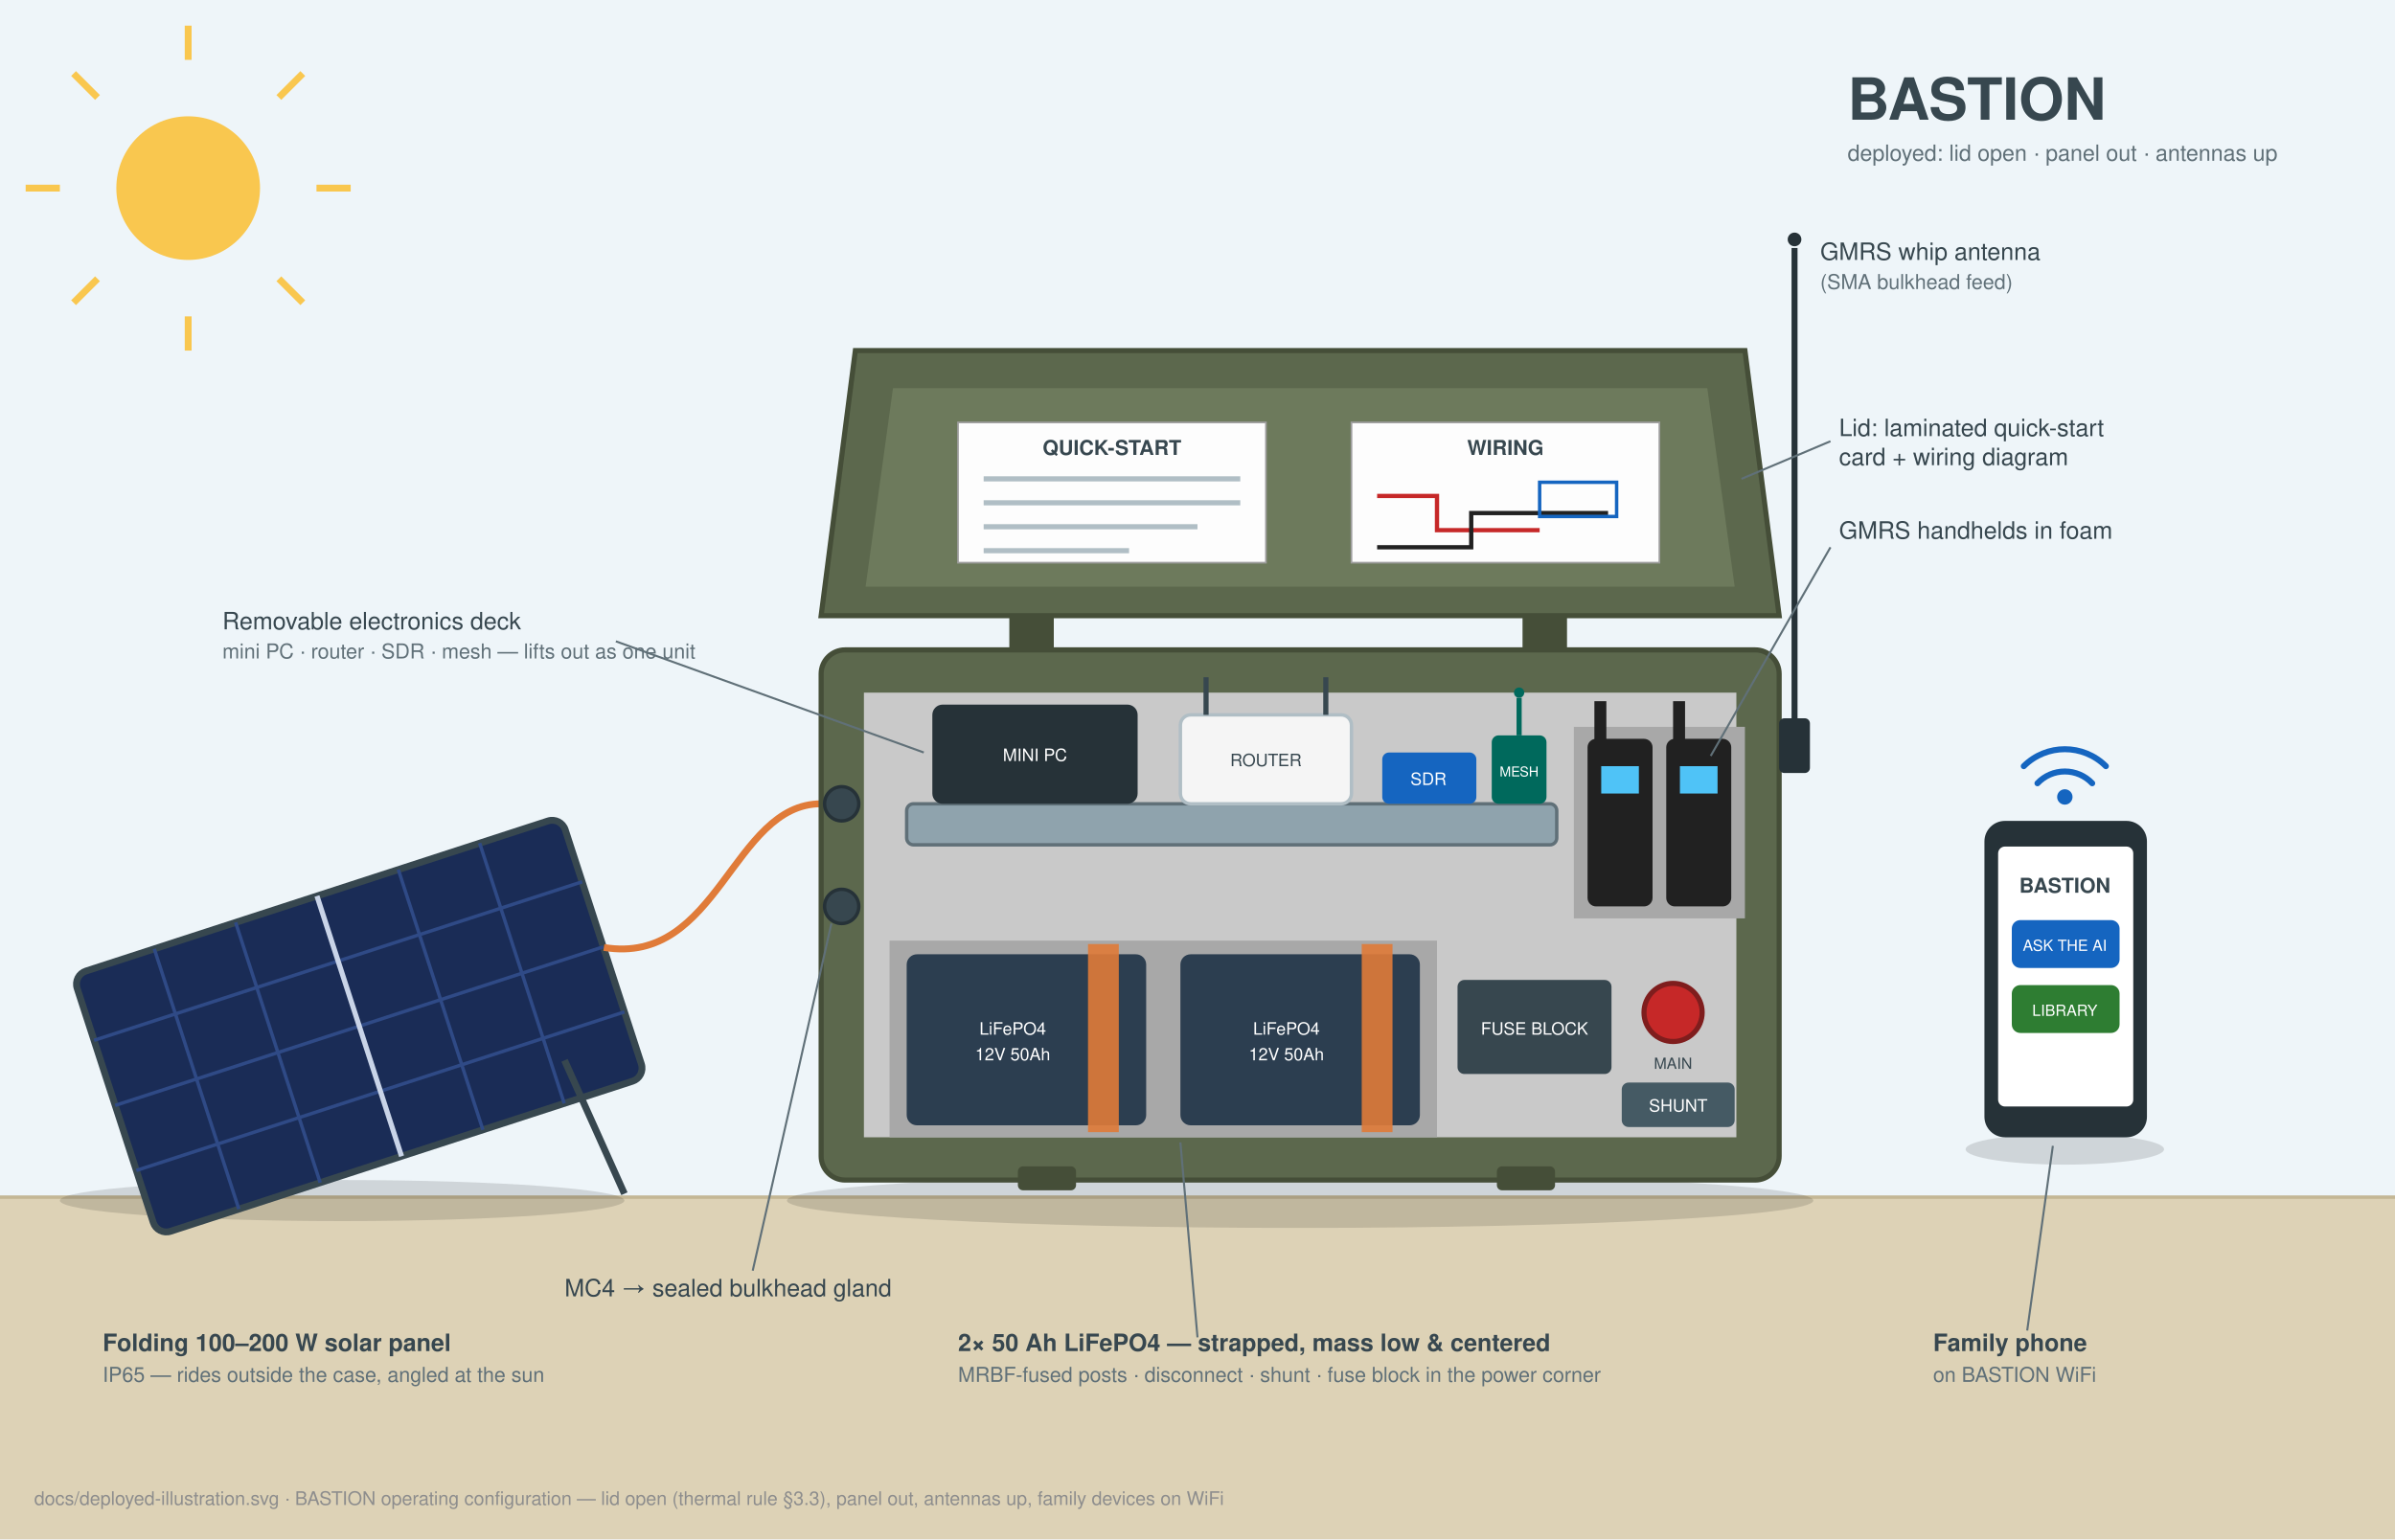
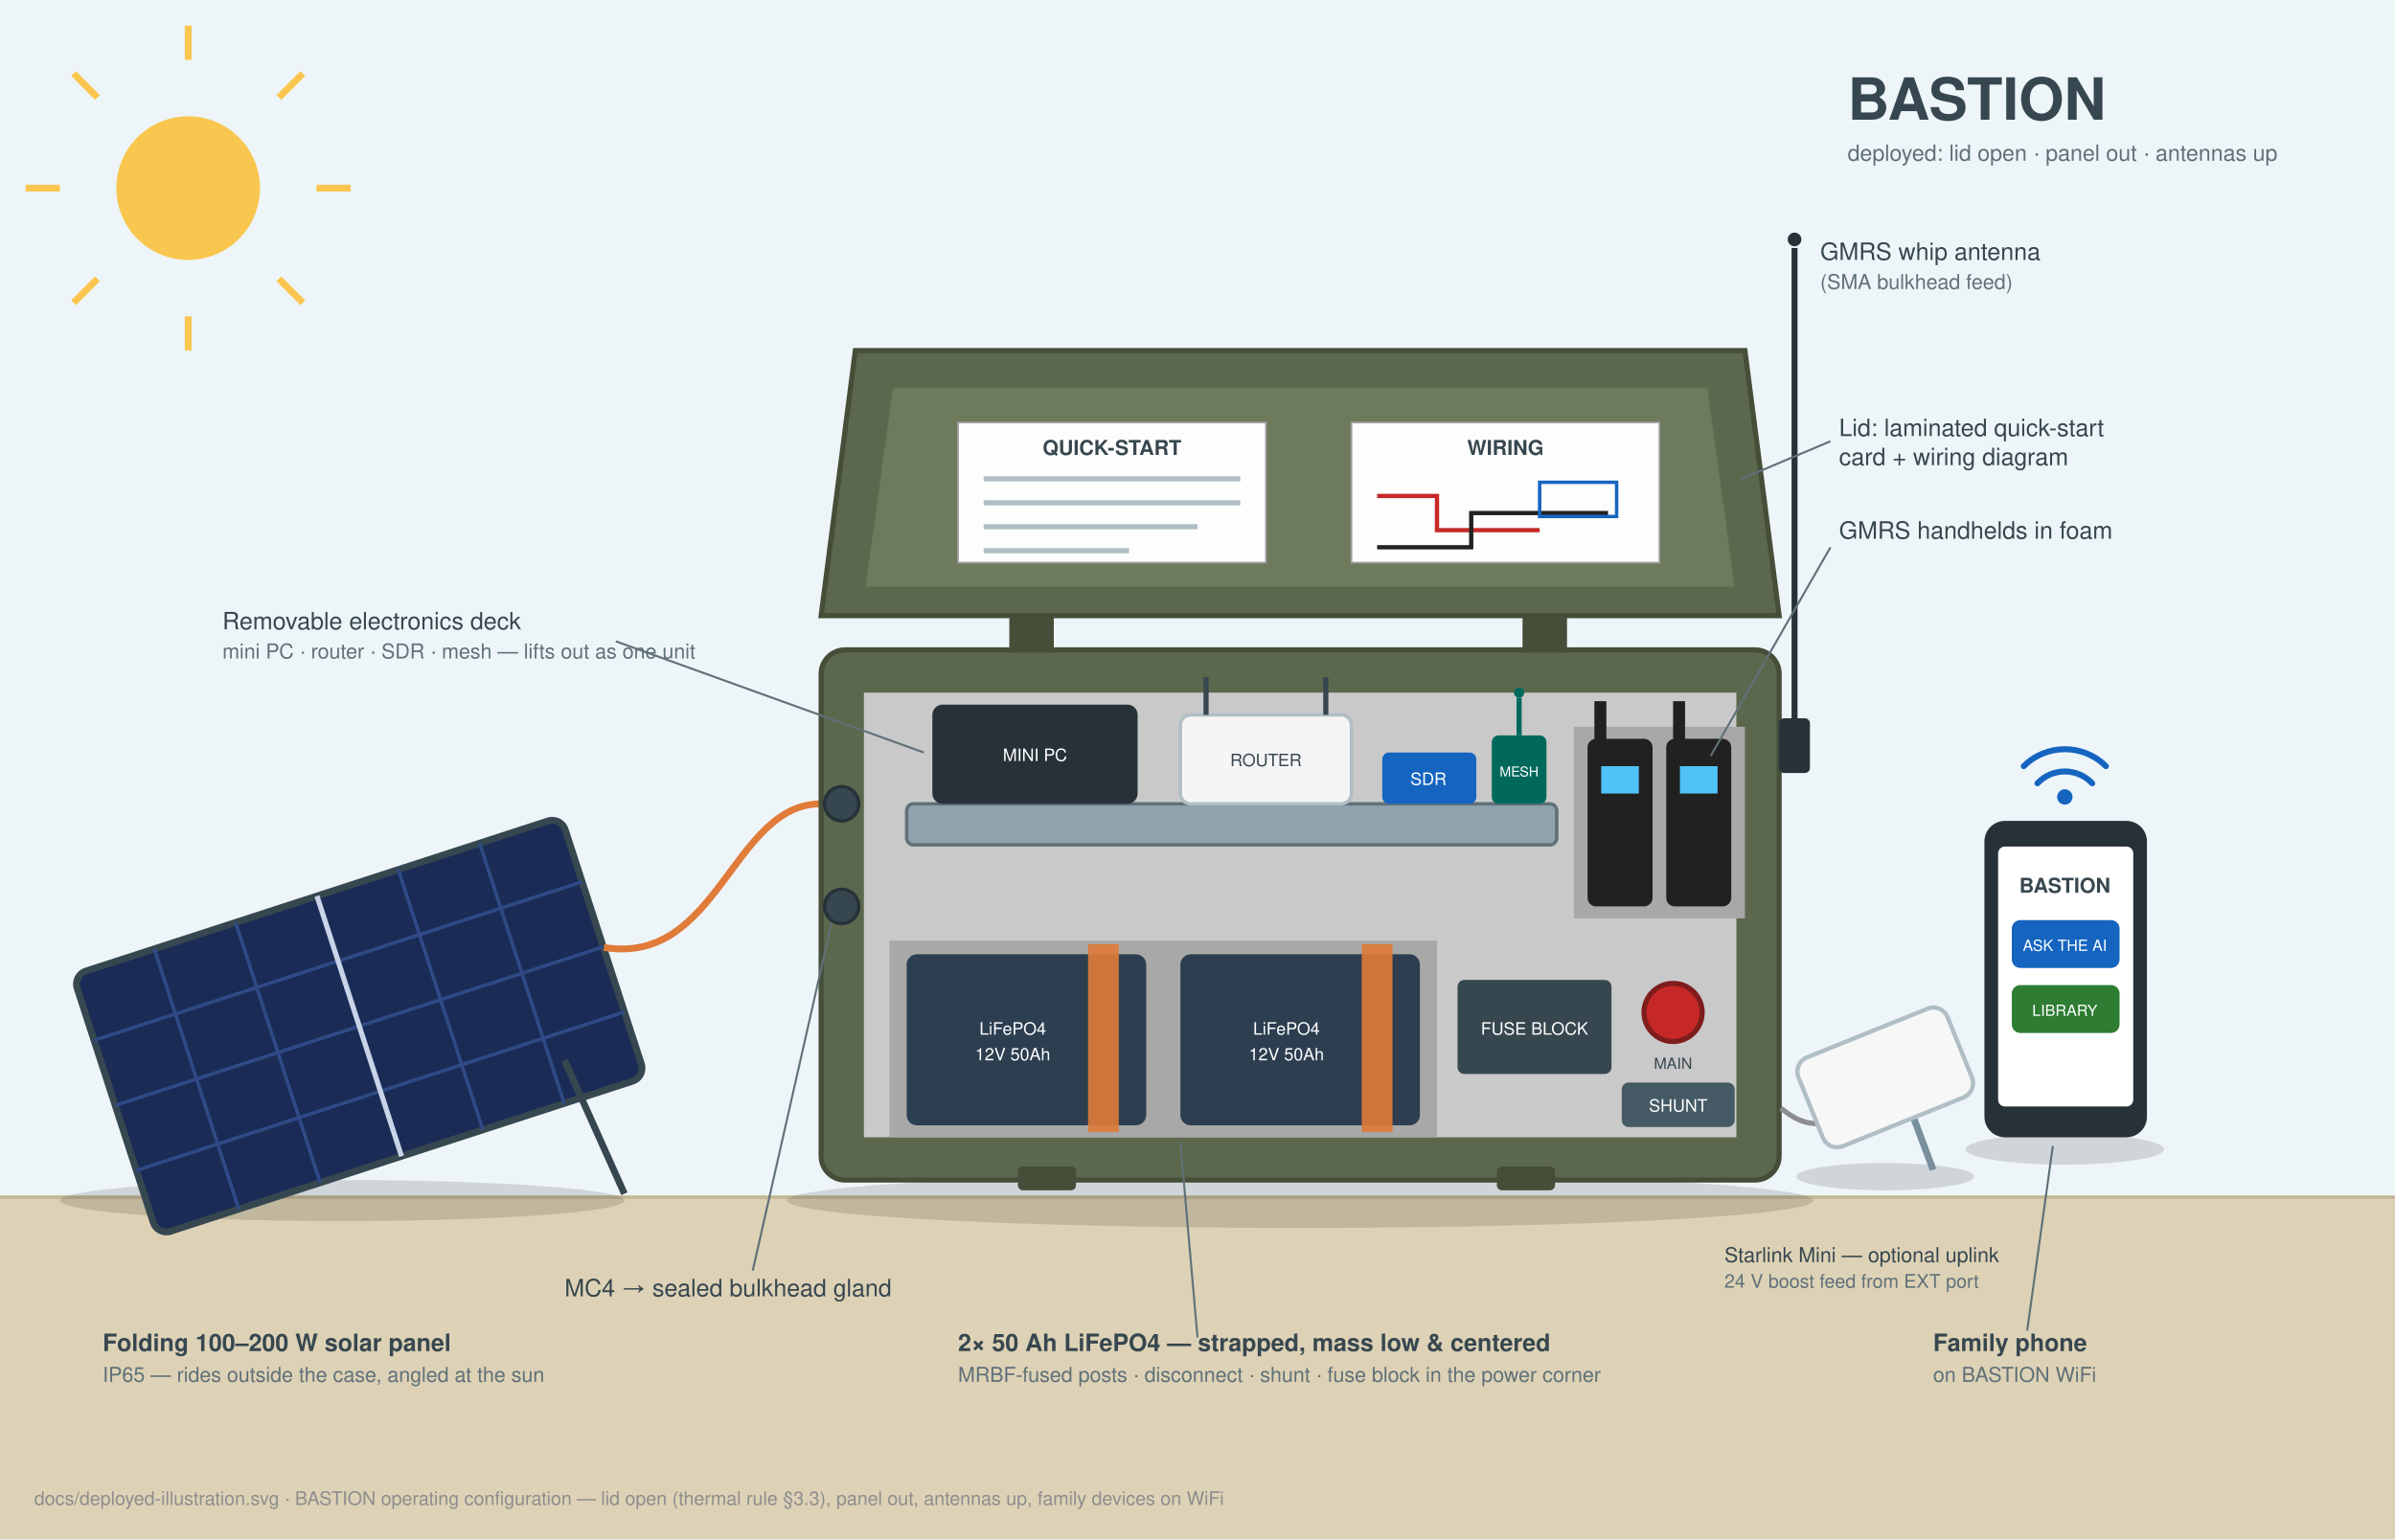
<svg xmlns="http://www.w3.org/2000/svg" viewBox="0 0 1400 900" font-family="Helvetica, Arial, sans-serif">
  <defs>
    <style>
      .callout { fill: #37474f; font-size: 14px; }
      .calloutB { fill: #37474f; font-size: 14px; font-weight: bold; }
      .leader { stroke: #607078; stroke-width: 1.2; fill: none; }
      .tiny { font-size: 10px; fill: #ffffff; }
    </style>
  </defs>
  <rect x="0" y="0" width="1400" height="900" fill="#eef5f9" />
  <rect x="0" y="700" width="1400" height="200" fill="#ddd2b6" />
  <line x1="0" y1="700" x2="1400" y2="700" stroke="#c4b795" stroke-width="2" />
  <circle cx="110" cy="110" r="42" fill="#f9c74f" />
  <g stroke="#f9c74f" stroke-width="4">
    <line x1="110" y1="35" x2="110" y2="15" />
    <line x1="110" y1="185" x2="110" y2="205" />
    <line x1="35" y1="110" x2="15" y2="110" />
    <line x1="185" y1="110" x2="205" y2="110" />
    <line x1="57" y1="57" x2="43" y2="43" />
    <line x1="163" y1="163" x2="177" y2="177" />
    <line x1="57" y1="163" x2="43" y2="177" />
    <line x1="163" y1="57" x2="177" y2="43" />
  </g>
  <text x="1080" y="70" font-size="34" font-weight="bold" fill="#37474f">BASTION</text>
  <text x="1080" y="94" font-size="13" fill="#607078">deployed: lid open · panel out · antennas up</text>
  <ellipse cx="760" cy="702" rx="300" ry="16" fill="#000000" opacity="0.13" />
  <ellipse cx="200" cy="702" rx="165" ry="12" fill="#000000" opacity="0.13" />
  <ellipse cx="1207" cy="672" rx="58" ry="9" fill="#000000" opacity="0.13" />
  <g transform="rotate(-18 210 600)">
    <rect x="60" y="520" width="300" height="160" rx="8" fill="#1a2c56" stroke="#37474f" stroke-width="4" />
    <g stroke="#2f4a86" stroke-width="2">
      <line x1="110" y1="520" x2="110" y2="680" />
      <line x1="160" y1="520" x2="160" y2="680" />
      <line x1="260" y1="520" x2="260" y2="680" />
      <line x1="310" y1="520" x2="310" y2="680" />
      <line x1="60" y1="560" x2="360" y2="560" />
      <line x1="60" y1="600" x2="360" y2="600" />
      <line x1="60" y1="640" x2="360" y2="640" />
    </g>
    <line x1="210" y1="520" x2="210" y2="680" stroke="#c9d4e8" stroke-width="3" />
  </g>
  <line x1="330" y1="620" x2="365" y2="698" stroke="#37474f" stroke-width="4" />
  <path d="M 353 554 C 420 565, 428 470, 480 470" stroke="#e07b39" stroke-width="4" fill="none" />
  <polygon points="500,205 1020,205 1040,360 480,360" fill="#5c684d" stroke="#454e38" stroke-width="3" />
  <polygon points="522,227 998,227 1014,343 506,343" fill="#6d7a5c" />
  <rect x="560" y="247" width="180" height="82" fill="#fdfdfd" stroke="#9e9e9e" />
  <text x="650" y="266" text-anchor="middle" font-size="12" font-weight="bold" fill="#37474f">QUICK-START</text>
  <g stroke="#b0bec5" stroke-width="3">
    <line x1="575" y1="280" x2="725" y2="280" />
    <line x1="575" y1="294" x2="725" y2="294" />
    <line x1="575" y1="308" x2="700" y2="308" />
    <line x1="575" y1="322" x2="660" y2="322" />
  </g>
  <rect x="790" y="247" width="180" height="82" fill="#fdfdfd" stroke="#9e9e9e" />
  <text x="880" y="266" text-anchor="middle" font-size="12" font-weight="bold" fill="#37474f">WIRING</text>
  <polyline points="805,290 840,290 840,310 900,310" stroke="#c62828" stroke-width="2.5" fill="none" />
  <polyline points="805,320 860,320 860,300 940,300" stroke="#212121" stroke-width="2.5" fill="none" />
  <rect x="900" y="282" width="45" height="20" fill="none" stroke="#1565c0" stroke-width="2" />
  <rect x="590" y="360" width="26" height="20" fill="#454e38" />
  <rect x="890" y="360" width="26" height="20" fill="#454e38" />
  <rect x="480" y="380" width="560" height="310" rx="14" fill="#5c684d" stroke="#454e38" stroke-width="3" />
  <rect x="505" y="405" width="510" height="260" fill="#c9c9c9" />
  <rect x="595" y="682" width="34" height="14" rx="3" fill="#454e38" />
  <rect x="875" y="682" width="34" height="14" rx="3" fill="#454e38" />
  <circle cx="492" cy="470" r="10" fill="#37474f" stroke="#263238" stroke-width="2" />
  <circle cx="492" cy="530" r="10" fill="#37474f" stroke="#263238" stroke-width="2" />
  <rect x="520" y="550" width="320" height="115" fill="#a8a8a8" />
  <rect x="530" y="558" width="140" height="100" rx="6" fill="#2c3e50" />
  <rect x="636" y="552" width="18" height="110" fill="#e07b39" opacity="0.9" />
  <text x="592" y="605" text-anchor="middle" class="tiny">LiFePO4</text>
  <text x="592" y="620" text-anchor="middle" class="tiny">12V 50Ah</text>
  <rect x="690" y="558" width="140" height="100" rx="6" fill="#2c3e50" />
  <rect x="796" y="552" width="18" height="110" fill="#e07b39" opacity="0.9" />
  <text x="752" y="605" text-anchor="middle" class="tiny">LiFePO4</text>
  <text x="752" y="620" text-anchor="middle" class="tiny">12V 50Ah</text>
  <rect x="852" y="573" width="90" height="55" rx="4" fill="#37474f" />
  <text x="897" y="605" text-anchor="middle" class="tiny">FUSE BLOCK</text>
  <circle cx="978" cy="592" r="17" fill="#c62828" stroke="#7f1d1d" stroke-width="3" />
  <text x="978" y="625" text-anchor="middle" font-size="9" fill="#37474f">MAIN</text>
  <rect x="948" y="633" width="66" height="26" rx="4" fill="#455a64" />
  <text x="981" y="650" text-anchor="middle" class="tiny">SHUNT</text>
  <rect x="530" y="470" width="380" height="24" rx="4" fill="#8fa3ad" stroke="#607078" stroke-width="2" />
  <rect x="545" y="412" width="120" height="58" rx="6" fill="#263238" />
  <text x="605" y="445" text-anchor="middle" class="tiny">MINI PC</text>
  <rect x="690" y="418" width="100" height="52" rx="6" fill="#f5f5f5" stroke="#b0bec5" stroke-width="2" />
  <text x="740" y="448" text-anchor="middle" font-size="10" fill="#37474f">ROUTER</text>
  <line x1="705" y1="418" x2="705" y2="396" stroke="#37474f" stroke-width="3" />
  <line x1="775" y1="418" x2="775" y2="396" stroke="#37474f" stroke-width="3" />
  <rect x="808" y="440" width="55" height="30" rx="4" fill="#1565c0" />
  <text x="835" y="459" text-anchor="middle" class="tiny">SDR</text>
  <rect x="872" y="430" width="32" height="40" rx="4" fill="#00695c" />
  <text x="888" y="454" text-anchor="middle" font-size="8" fill="#ffffff">MESH</text>
  <line x1="888" y1="430" x2="888" y2="408" stroke="#00695c" stroke-width="3" />
  <circle cx="888" cy="405" r="3" fill="#00695c" />
  <rect x="920" y="425" width="100" height="112" fill="#a8a8a8" />
  <rect x="928" y="432" width="38" height="98" rx="5" fill="#212121" />
  <rect x="936" y="448" width="22" height="16" fill="#4fc3f7" />
  <rect x="932" y="410" width="7" height="24" fill="#212121" />
  <rect x="974" y="432" width="38" height="98" rx="5" fill="#212121" />
  <rect x="982" y="448" width="22" height="16" fill="#4fc3f7" />
  <rect x="978" y="410" width="7" height="24" fill="#212121" />
  <rect x="1040" y="420" width="18" height="32" rx="3" fill="#263238" />
  <line x1="1049" y1="420" x2="1049" y2="145" stroke="#263238" stroke-width="3.5" />
  <circle cx="1049" cy="140" r="4" fill="#263238" />
+   <ellipse cx="1102" cy="688" rx="52" ry="8" fill="#000000" opacity="0.13" />
+   <path d="M 1075 655 C 1058 660, 1050 655, 1041 648" stroke="#8d8d8d" stroke-width="3" fill="none" />
+   <line x1="1118" y1="652" x2="1130" y2="684" stroke="#78909c" stroke-width="4" />
+   <g transform="rotate(-22 1102 630)">
+     <rect x="1055" y="602" width="94" height="56" rx="9" fill="#f7f7f7" stroke="#b0bec5" stroke-width="2.5" />
+   </g>
+   <text x="1008" y="738" font-size="12" fill="#37474f">Starlink Mini — optional uplink</text>
+   <text x="1008" y="753" font-size="11" fill="#607078">24 V boost feed from EXT port</text>
  <rect x="1160" y="480" width="95" height="185" rx="12" fill="#263238" />
  <rect x="1168" y="495" width="79" height="152" rx="4" fill="#ffffff" />
  <text x="1207" y="522" text-anchor="middle" font-size="12" font-weight="bold" fill="#37474f">BASTION</text>
  <rect x="1176" y="538" width="63" height="28" rx="5" fill="#1565c0" />
  <text x="1207" y="556" text-anchor="middle" font-size="9" fill="#ffffff">ASK THE AI</text>
  <rect x="1176" y="576" width="63" height="28" rx="5" fill="#2e7d32" />
  <text x="1207" y="594" text-anchor="middle" font-size="9" fill="#ffffff">LIBRARY</text>
  <g stroke="#1565c0" stroke-width="3.5" fill="none" stroke-linecap="round">
    <path d="M 1183 448 A 34 34 0 0 1 1231 448" />
    <path d="M 1191 458 A 22 22 0 0 1 1223 458" />
  </g>
  <circle cx="1207" cy="466" r="4.5" fill="#1565c0" />
  <text x="1064" y="152" class="callout">GMRS whip antenna</text>
  <text x="1064" y="169" font-size="12" fill="#607078">(SMA bulkhead feed)</text>
  <text x="1075" y="255" text-anchor="start" class="callout">Lid: laminated quick-start</text>
  <text x="1075" y="272" text-anchor="start" class="callout">card + wiring diagram</text>
  <polyline points="1070,258 1018,280" class="leader" />
  <text x="130" y="368" class="callout">Removable electronics deck</text>
  <text x="130" y="385" font-size="12" fill="#607078">mini PC · router · SDR · mesh — lifts out as one unit</text>
  <polyline points="360,375 540,440" class="leader" />
  <text x="60" y="790" class="calloutB">Folding 100–200 W solar panel</text>
  <text x="60" y="808" font-size="12" fill="#607078">IP65 — rides outside the case, angled at the sun</text>
  <text x="560" y="790" class="calloutB">2× 50 Ah LiFePO4 — strapped, mass low &amp; centered</text>
  <text x="560" y="808" font-size="12" fill="#607078">MRBF-fused posts · disconnect · shunt · fuse block in the power corner</text>
  <polyline points="700,782 690,668" class="leader" />
  <text x="1130" y="790" class="calloutB">Family phone</text>
  <text x="1130" y="808" font-size="12" fill="#607078">on BASTION WiFi</text>
  <polyline points="1185,778 1200,670" class="leader" />
  <text x="1075" y="315" class="callout">GMRS handhelds in foam</text>
  <polyline points="1070,320 1000,442" class="leader" />
  <text x="330" y="758" class="callout">MC4 → sealed bulkhead gland</text>
  <polyline points="440,743 486,540" class="leader" />
  <text x="20" y="880" font-size="11" fill="#8d8d8d">docs/deployed-illustration.svg · BASTION operating configuration — lid open (thermal rule §3.3), panel out, antennas up, family devices on WiFi</text>
</svg>
